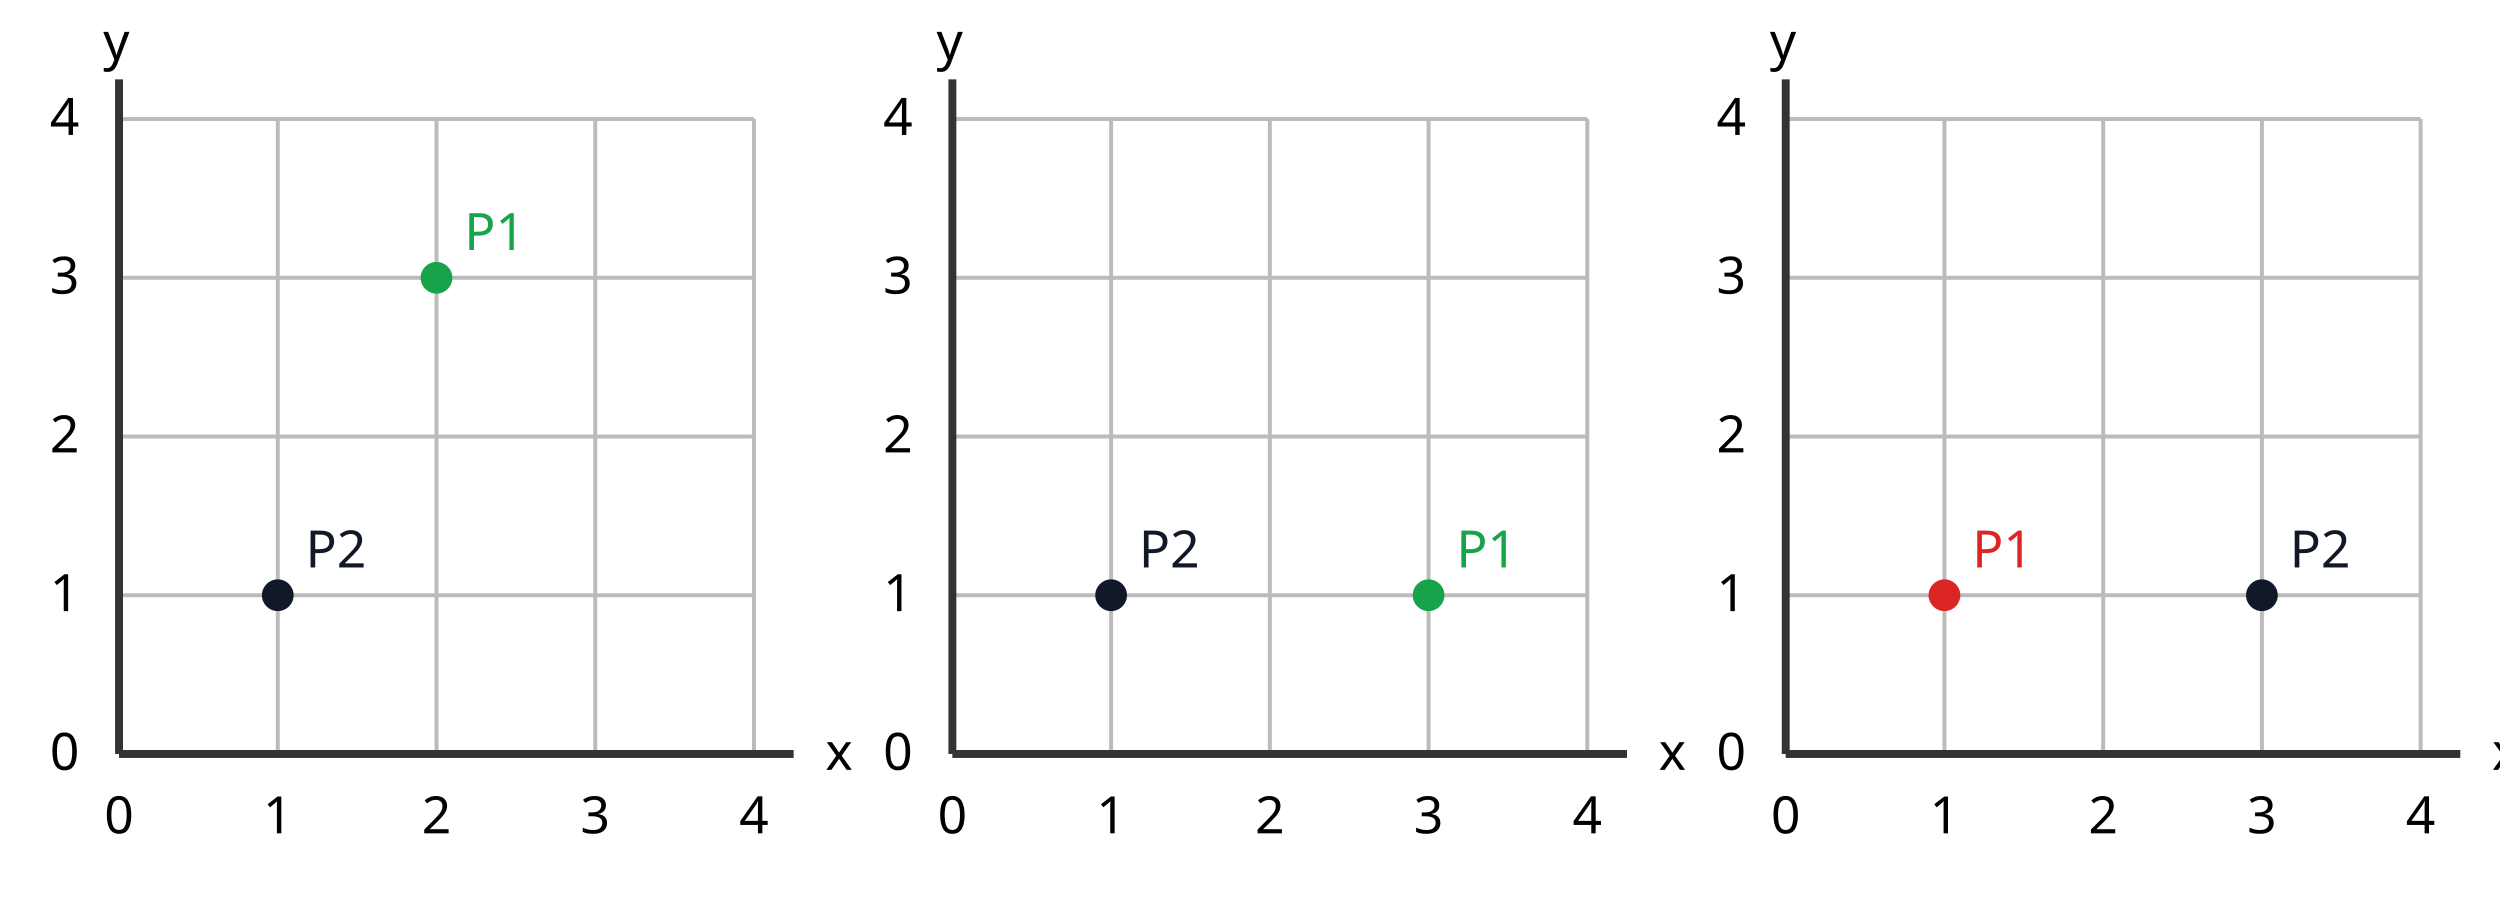
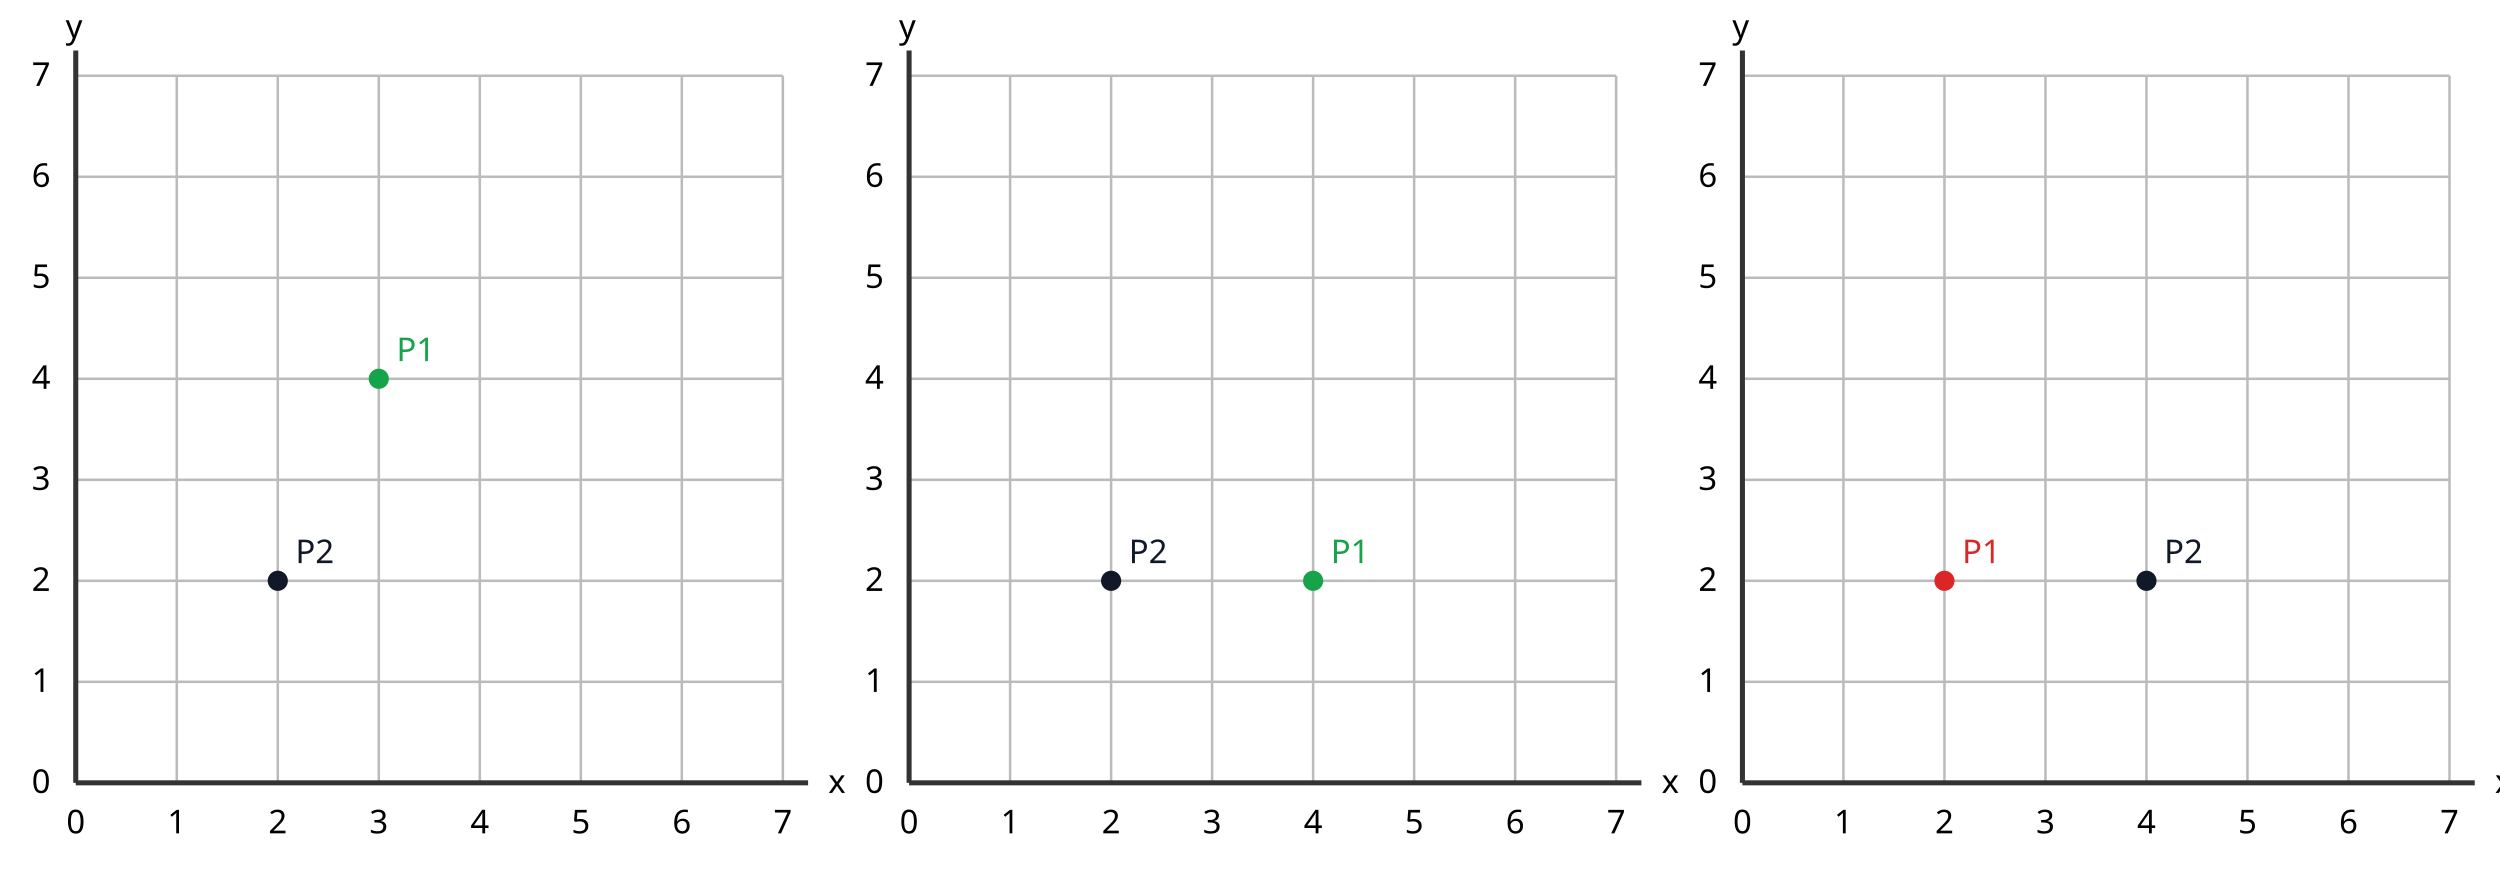
- <svg xmlns="http://www.w3.org/2000/svg" width="630" height="230" viewBox="0 0 630 230">
+ <svg xmlns="http://www.w3.org/2000/svg" width="990" height="350" viewBox="0 0 990 350">
  <style>text{font:13px sans-serif}.grid{stroke:#bbb;stroke-width:1}.axis{stroke:#333;stroke-width:2}.shape{fill:none;stroke-width:3}.endpoint{stroke:none}</style>
-   <line class="grid" x1="30" y1="30" x2="30" y2="190" />
-   <line class="grid" x1="30" y1="190" x2="190" y2="190" />
-   <text x="30" y="210" text-anchor="middle">0</text>
-   <text x="20" y="194" text-anchor="end">0</text>
-   <line class="grid" x1="70" y1="30" x2="70" y2="190" />
-   <line class="grid" x1="30" y1="150" x2="190" y2="150" />
-   <text x="70" y="210" text-anchor="middle">1</text>
-   <text x="20" y="154" text-anchor="end">1</text>
-   <line class="grid" x1="110" y1="30" x2="110" y2="190" />
-   <line class="grid" x1="30" y1="110" x2="190" y2="110" />
-   <text x="110" y="210" text-anchor="middle">2</text>
-   <text x="20" y="114" text-anchor="end">2</text>
-   <line class="grid" x1="150" y1="30" x2="150" y2="190" />
-   <line class="grid" x1="30" y1="70" x2="190" y2="70" />
-   <text x="150" y="210" text-anchor="middle">3</text>
-   <text x="20" y="74" text-anchor="end">3</text>
-   <line class="grid" x1="190" y1="30" x2="190" y2="190" />
-   <line class="grid" x1="30" y1="30" x2="190" y2="30" />
-   <text x="190" y="210" text-anchor="middle">4</text>
-   <text x="20" y="34" text-anchor="end">4</text>
-   <line class="axis" x1="30" y1="190" x2="200" y2="190" />
-   <line class="axis" x1="30" y1="190" x2="30" y2="20" />
-   <text x="208" y="194">x</text>
+   <line class="grid" x1="30" y1="30" x2="30" y2="310" />
+   <line class="grid" x1="30" y1="310" x2="310" y2="310" />
+   <text x="30" y="330" text-anchor="middle">0</text>
+   <text x="20" y="314" text-anchor="end">0</text>
+   <line class="grid" x1="70" y1="30" x2="70" y2="310" />
+   <line class="grid" x1="30" y1="270" x2="310" y2="270" />
+   <text x="70" y="330" text-anchor="middle">1</text>
+   <text x="20" y="274" text-anchor="end">1</text>
+   <line class="grid" x1="110" y1="30" x2="110" y2="310" />
+   <line class="grid" x1="30" y1="230" x2="310" y2="230" />
+   <text x="110" y="330" text-anchor="middle">2</text>
+   <text x="20" y="234" text-anchor="end">2</text>
+   <line class="grid" x1="150" y1="30" x2="150" y2="310" />
+   <line class="grid" x1="30" y1="190" x2="310" y2="190" />
+   <text x="150" y="330" text-anchor="middle">3</text>
+   <text x="20" y="194" text-anchor="end">3</text>
+   <line class="grid" x1="190" y1="30" x2="190" y2="310" />
+   <line class="grid" x1="30" y1="150" x2="310" y2="150" />
+   <text x="190" y="330" text-anchor="middle">4</text>
+   <text x="20" y="154" text-anchor="end">4</text>
+   <line class="grid" x1="230" y1="30" x2="230" y2="310" />
+   <line class="grid" x1="30" y1="110" x2="310" y2="110" />
+   <text x="230" y="330" text-anchor="middle">5</text>
+   <text x="20" y="114" text-anchor="end">5</text>
+   <line class="grid" x1="270" y1="30" x2="270" y2="310" />
+   <line class="grid" x1="30" y1="70" x2="310" y2="70" />
+   <text x="270" y="330" text-anchor="middle">6</text>
+   <text x="20" y="74" text-anchor="end">6</text>
+   <line class="grid" x1="310" y1="30" x2="310" y2="310" />
+   <line class="grid" x1="30" y1="30" x2="310" y2="30" />
+   <text x="310" y="330" text-anchor="middle">7</text>
+   <text x="20" y="34" text-anchor="end">7</text>
+   <line class="axis" x1="30" y1="310" x2="320" y2="310" />
+   <line class="axis" x1="30" y1="310" x2="30" y2="20" />
+   <text x="328" y="314">x</text>
  <text x="26" y="15">y</text>
-   <circle cx="110" cy="70" r="4" fill="#16a34a" />
-   <text x="117" y="63" fill="#16a34a">P1</text>
-   <circle cx="70" cy="150" r="4" fill="#111827" />
-   <text x="77" y="143" fill="#111827">P2</text>
-   <line class="grid" x1="240" y1="30" x2="240" y2="190" />
-   <line class="grid" x1="240" y1="190" x2="400" y2="190" />
-   <text x="240" y="210" text-anchor="middle">0</text>
-   <text x="230" y="194" text-anchor="end">0</text>
-   <line class="grid" x1="280" y1="30" x2="280" y2="190" />
-   <line class="grid" x1="240" y1="150" x2="400" y2="150" />
-   <text x="280" y="210" text-anchor="middle">1</text>
-   <text x="230" y="154" text-anchor="end">1</text>
-   <line class="grid" x1="320" y1="30" x2="320" y2="190" />
-   <line class="grid" x1="240" y1="110" x2="400" y2="110" />
-   <text x="320" y="210" text-anchor="middle">2</text>
-   <text x="230" y="114" text-anchor="end">2</text>
-   <line class="grid" x1="360" y1="30" x2="360" y2="190" />
-   <line class="grid" x1="240" y1="70" x2="400" y2="70" />
-   <text x="360" y="210" text-anchor="middle">3</text>
-   <text x="230" y="74" text-anchor="end">3</text>
-   <line class="grid" x1="400" y1="30" x2="400" y2="190" />
-   <line class="grid" x1="240" y1="30" x2="400" y2="30" />
-   <text x="400" y="210" text-anchor="middle">4</text>
-   <text x="230" y="34" text-anchor="end">4</text>
-   <line class="axis" x1="240" y1="190" x2="410" y2="190" />
-   <line class="axis" x1="240" y1="190" x2="240" y2="20" />
-   <text x="418" y="194">x</text>
-   <text x="236" y="15">y</text>
-   <circle cx="360" cy="150" r="4" fill="#16a34a" />
-   <text x="367" y="143" fill="#16a34a">P1</text>
-   <circle cx="280" cy="150" r="4" fill="#111827" />
-   <text x="287" y="143" fill="#111827">P2</text>
-   <line class="grid" x1="450" y1="30" x2="450" y2="190" />
-   <line class="grid" x1="450" y1="190" x2="610" y2="190" />
-   <text x="450" y="210" text-anchor="middle">0</text>
-   <text x="440" y="194" text-anchor="end">0</text>
-   <line class="grid" x1="490" y1="30" x2="490" y2="190" />
-   <line class="grid" x1="450" y1="150" x2="610" y2="150" />
-   <text x="490" y="210" text-anchor="middle">1</text>
-   <text x="440" y="154" text-anchor="end">1</text>
-   <line class="grid" x1="530" y1="30" x2="530" y2="190" />
-   <line class="grid" x1="450" y1="110" x2="610" y2="110" />
-   <text x="530" y="210" text-anchor="middle">2</text>
-   <text x="440" y="114" text-anchor="end">2</text>
-   <line class="grid" x1="570" y1="30" x2="570" y2="190" />
-   <line class="grid" x1="450" y1="70" x2="610" y2="70" />
-   <text x="570" y="210" text-anchor="middle">3</text>
-   <text x="440" y="74" text-anchor="end">3</text>
-   <line class="grid" x1="610" y1="30" x2="610" y2="190" />
-   <line class="grid" x1="450" y1="30" x2="610" y2="30" />
-   <text x="610" y="210" text-anchor="middle">4</text>
-   <text x="440" y="34" text-anchor="end">4</text>
-   <line class="axis" x1="450" y1="190" x2="620" y2="190" />
-   <line class="axis" x1="450" y1="190" x2="450" y2="20" />
-   <text x="628" y="194">x</text>
-   <text x="446" y="15">y</text>
-   <circle cx="490" cy="150" r="4" fill="#dc2626" />
-   <text x="497" y="143" fill="#dc2626">P1</text>
-   <circle cx="570" cy="150" r="4" fill="#111827" />
-   <text x="577" y="143" fill="#111827">P2</text>
+   <circle cx="150" cy="150" r="4" fill="#16a34a" />
+   <text x="157" y="143" fill="#16a34a">P1</text>
+   <circle cx="110" cy="230" r="4" fill="#111827" />
+   <text x="117" y="223" fill="#111827">P2</text>
+   <line class="grid" x1="360" y1="30" x2="360" y2="310" />
+   <line class="grid" x1="360" y1="310" x2="640" y2="310" />
+   <text x="360" y="330" text-anchor="middle">0</text>
+   <text x="350" y="314" text-anchor="end">0</text>
+   <line class="grid" x1="400" y1="30" x2="400" y2="310" />
+   <line class="grid" x1="360" y1="270" x2="640" y2="270" />
+   <text x="400" y="330" text-anchor="middle">1</text>
+   <text x="350" y="274" text-anchor="end">1</text>
+   <line class="grid" x1="440" y1="30" x2="440" y2="310" />
+   <line class="grid" x1="360" y1="230" x2="640" y2="230" />
+   <text x="440" y="330" text-anchor="middle">2</text>
+   <text x="350" y="234" text-anchor="end">2</text>
+   <line class="grid" x1="480" y1="30" x2="480" y2="310" />
+   <line class="grid" x1="360" y1="190" x2="640" y2="190" />
+   <text x="480" y="330" text-anchor="middle">3</text>
+   <text x="350" y="194" text-anchor="end">3</text>
+   <line class="grid" x1="520" y1="30" x2="520" y2="310" />
+   <line class="grid" x1="360" y1="150" x2="640" y2="150" />
+   <text x="520" y="330" text-anchor="middle">4</text>
+   <text x="350" y="154" text-anchor="end">4</text>
+   <line class="grid" x1="560" y1="30" x2="560" y2="310" />
+   <line class="grid" x1="360" y1="110" x2="640" y2="110" />
+   <text x="560" y="330" text-anchor="middle">5</text>
+   <text x="350" y="114" text-anchor="end">5</text>
+   <line class="grid" x1="600" y1="30" x2="600" y2="310" />
+   <line class="grid" x1="360" y1="70" x2="640" y2="70" />
+   <text x="600" y="330" text-anchor="middle">6</text>
+   <text x="350" y="74" text-anchor="end">6</text>
+   <line class="grid" x1="640" y1="30" x2="640" y2="310" />
+   <line class="grid" x1="360" y1="30" x2="640" y2="30" />
+   <text x="640" y="330" text-anchor="middle">7</text>
+   <text x="350" y="34" text-anchor="end">7</text>
+   <line class="axis" x1="360" y1="310" x2="650" y2="310" />
+   <line class="axis" x1="360" y1="310" x2="360" y2="20" />
+   <text x="658" y="314">x</text>
+   <text x="356" y="15">y</text>
+   <circle cx="520" cy="230" r="4" fill="#16a34a" />
+   <text x="527" y="223" fill="#16a34a">P1</text>
+   <circle cx="440" cy="230" r="4" fill="#111827" />
+   <text x="447" y="223" fill="#111827">P2</text>
+   <line class="grid" x1="690" y1="30" x2="690" y2="310" />
+   <line class="grid" x1="690" y1="310" x2="970" y2="310" />
+   <text x="690" y="330" text-anchor="middle">0</text>
+   <text x="680" y="314" text-anchor="end">0</text>
+   <line class="grid" x1="730" y1="30" x2="730" y2="310" />
+   <line class="grid" x1="690" y1="270" x2="970" y2="270" />
+   <text x="730" y="330" text-anchor="middle">1</text>
+   <text x="680" y="274" text-anchor="end">1</text>
+   <line class="grid" x1="770" y1="30" x2="770" y2="310" />
+   <line class="grid" x1="690" y1="230" x2="970" y2="230" />
+   <text x="770" y="330" text-anchor="middle">2</text>
+   <text x="680" y="234" text-anchor="end">2</text>
+   <line class="grid" x1="810" y1="30" x2="810" y2="310" />
+   <line class="grid" x1="690" y1="190" x2="970" y2="190" />
+   <text x="810" y="330" text-anchor="middle">3</text>
+   <text x="680" y="194" text-anchor="end">3</text>
+   <line class="grid" x1="850" y1="30" x2="850" y2="310" />
+   <line class="grid" x1="690" y1="150" x2="970" y2="150" />
+   <text x="850" y="330" text-anchor="middle">4</text>
+   <text x="680" y="154" text-anchor="end">4</text>
+   <line class="grid" x1="890" y1="30" x2="890" y2="310" />
+   <line class="grid" x1="690" y1="110" x2="970" y2="110" />
+   <text x="890" y="330" text-anchor="middle">5</text>
+   <text x="680" y="114" text-anchor="end">5</text>
+   <line class="grid" x1="930" y1="30" x2="930" y2="310" />
+   <line class="grid" x1="690" y1="70" x2="970" y2="70" />
+   <text x="930" y="330" text-anchor="middle">6</text>
+   <text x="680" y="74" text-anchor="end">6</text>
+   <line class="grid" x1="970" y1="30" x2="970" y2="310" />
+   <line class="grid" x1="690" y1="30" x2="970" y2="30" />
+   <text x="970" y="330" text-anchor="middle">7</text>
+   <text x="680" y="34" text-anchor="end">7</text>
+   <line class="axis" x1="690" y1="310" x2="980" y2="310" />
+   <line class="axis" x1="690" y1="310" x2="690" y2="20" />
+   <text x="988" y="314">x</text>
+   <text x="686" y="15">y</text>
+   <circle cx="770" cy="230" r="4" fill="#dc2626" />
+   <text x="777" y="223" fill="#dc2626">P1</text>
+   <circle cx="850" cy="230" r="4" fill="#111827" />
+   <text x="857" y="223" fill="#111827">P2</text>
</svg>
